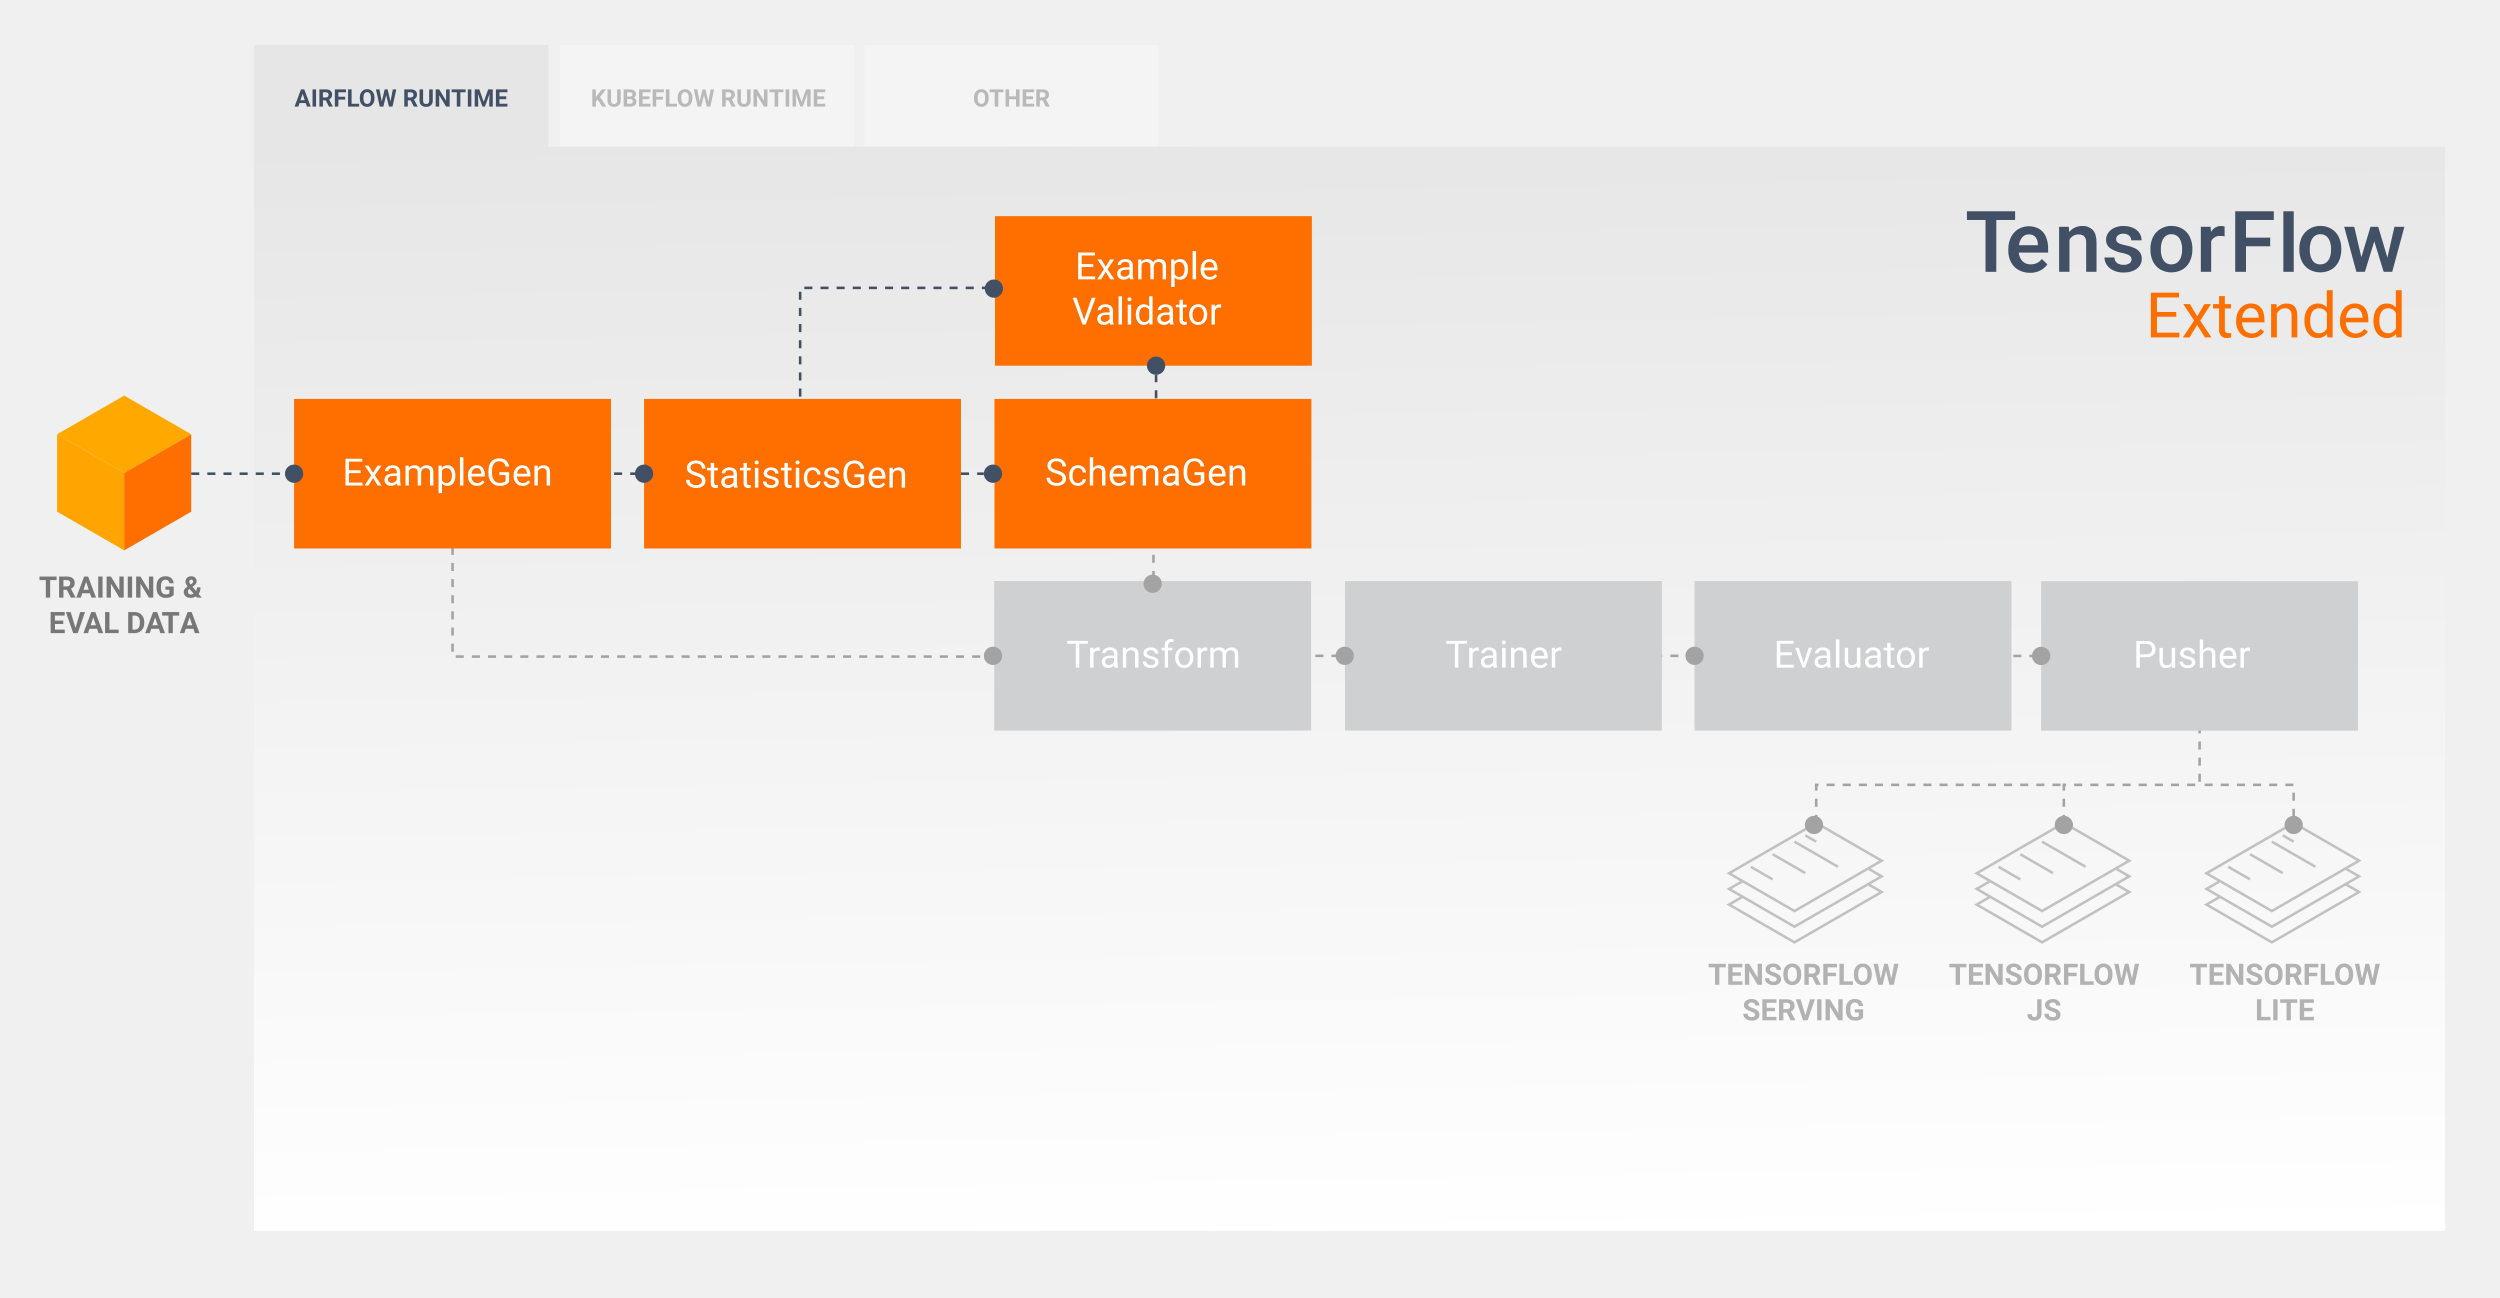
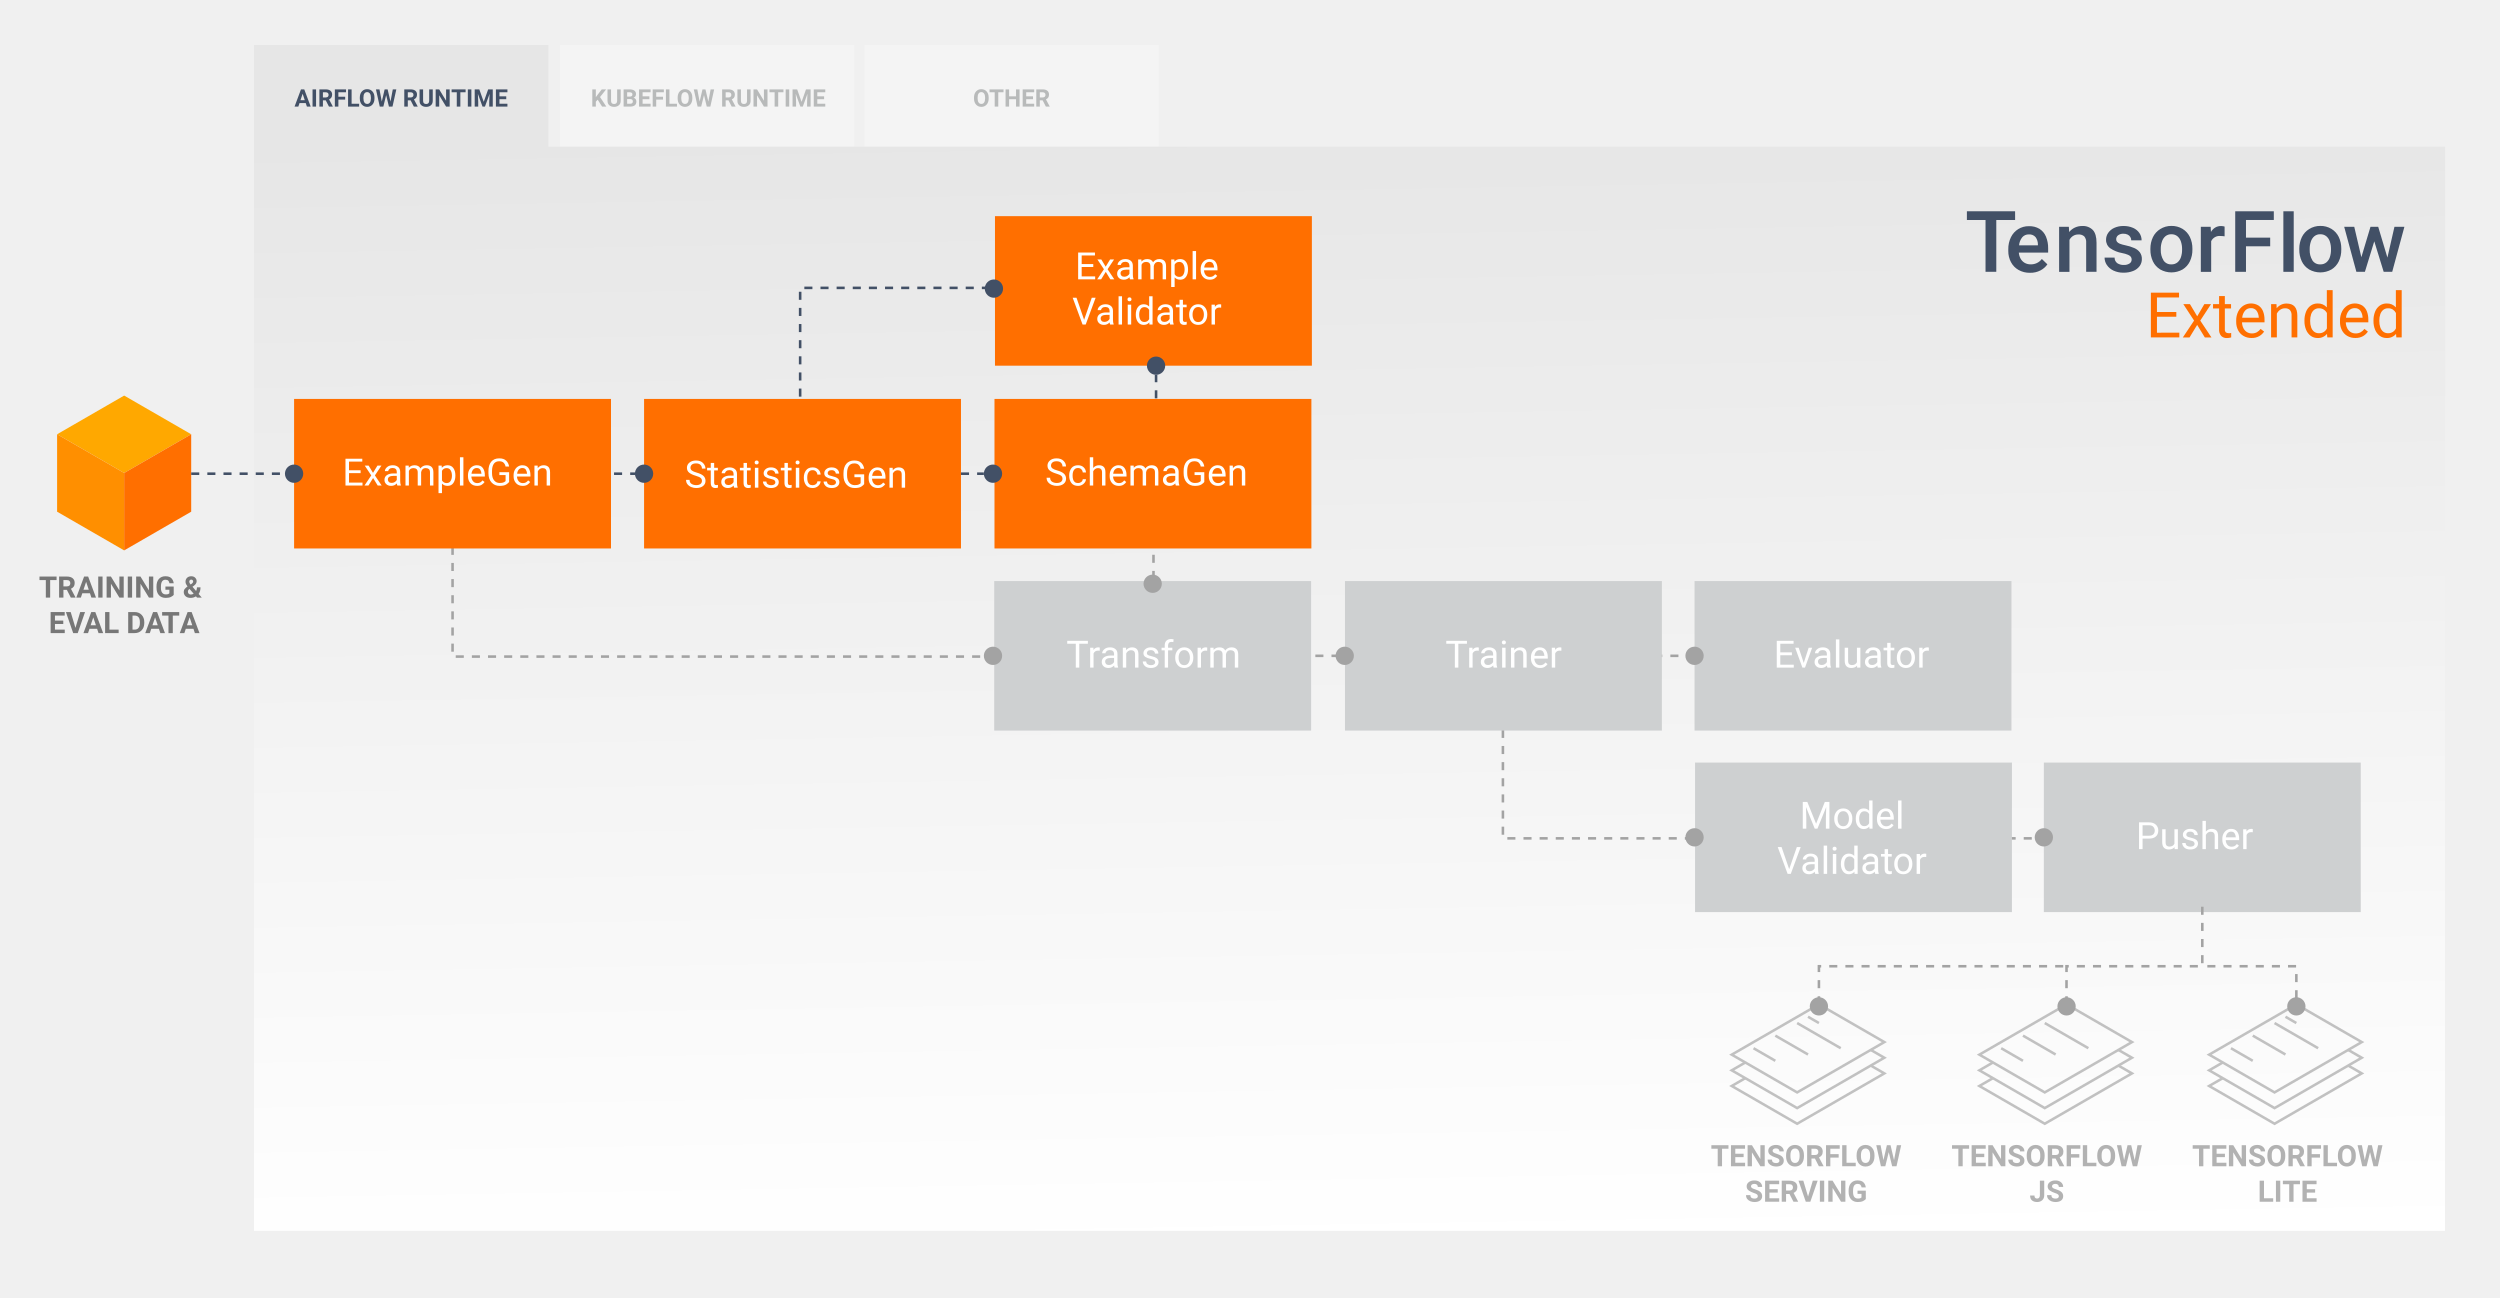
<svg xmlns="http://www.w3.org/2000/svg" id="svg161" viewBox="0 0 929.55 482.34">
  <defs>
-     <style>.cls-1{fill:#f4f4f4;}.cls-2{fill:url(#linear-gradient);}.cls-3{fill:url(#linear-gradient-2);}.cls-34,.cls-4{font-size:11px;}.cls-4{fill:#777;}.cls-12,.cls-16,.cls-34,.cls-4{font-family:Roboto-Bold, Roboto;font-weight:700;}.cls-5{letter-spacing:0em;}.cls-6{letter-spacing:0em;}.cls-7{letter-spacing:0.01em;}.cls-8{letter-spacing:-0.06em;}.cls-9{letter-spacing:-0.01em;}.cls-10{letter-spacing:-0.01em;}.cls-11{letter-spacing:-0.06em;}.cls-12,.cls-16{font-size:9px;}.cls-12,.cls-22{fill:#425066;}.cls-13{letter-spacing:-0.03em;}.cls-14{letter-spacing:0em;}.cls-15{letter-spacing:0em;}.cls-16{fill:#b8baba;}.cls-17{letter-spacing:0em;}.cls-18{letter-spacing:-0.03em;}.cls-19{fill:#ffa800;}.cls-20{fill:#ffa400;}.cls-21{fill:#ff6f00;}.cls-23{font-size:14px;fill:#fff;font-family:Roboto-Regular, Roboto;}.cls-24{letter-spacing:-0.02em;}.cls-25{letter-spacing:-0.01em;}.cls-26,.cls-32,.cls-38,.cls-39{fill:none;stroke-miterlimit:10;stroke-width:0.96px;}.cls-26{stroke:#425066;}.cls-26,.cls-32,.cls-39{stroke-dasharray:3 3;}.cls-27{fill:#ced0d1;}.cls-28{letter-spacing:-0.03em;}.cls-29{letter-spacing:-0.02em;}.cls-30{letter-spacing:-0.01em;}.cls-31{letter-spacing:-0.01em;}.cls-32{stroke:#a3a3a3;}.cls-33{fill:#a3a3a3;}.cls-34{fill:#b2b2b2;}.cls-35{letter-spacing:-0.03em;}.cls-36{letter-spacing:0em;}.cls-37{letter-spacing:0em;}.cls-38{stroke:#c1c1c1;}.cls-39{stroke:#a5a5a5;}</style>
+     <style>.cls-1{fill:#f4f4f4;}.cls-2{fill:url(#linear-gradient);}.cls-3{fill:url(#linear-gradient-2);}.cls-4,.cls-9{font-size:11px;}.cls-4{fill:#b2b2b2;}.cls-15,.cls-19,.cls-4,.cls-9{font-family:Roboto-Bold, Roboto;font-weight:700;}.cls-5{letter-spacing:-0.03em;}.cls-6{letter-spacing:0em;}.cls-7{letter-spacing:-0.01em;}.cls-8{letter-spacing:0em;}.cls-9{fill:#777;}.cls-10{letter-spacing:0em;}.cls-11{letter-spacing:0.01em;}.cls-12{letter-spacing:-0.06em;}.cls-13{letter-spacing:-0.01em;}.cls-14{letter-spacing:-0.06em;}.cls-15,.cls-19{font-size:9px;}.cls-15,.cls-26{fill:#425066;}.cls-16{letter-spacing:-0.03em;}.cls-17{letter-spacing:0em;}.cls-18{letter-spacing:0em;}.cls-19{fill:#b8baba;}.cls-20{letter-spacing:0em;}.cls-21{letter-spacing:-0.03em;}.cls-22{letter-spacing:0em;}.cls-23{fill:#ffa800;}.cls-24{fill:#ff8f00;}.cls-25{fill:#ff6f00;}.cls-27{font-size:14px;fill:#fff;font-family:Roboto-Regular, Roboto;}.cls-28{letter-spacing:-0.02em;}.cls-29{letter-spacing:-0.01em;}.cls-30{fill:#ced0d1;}.cls-31,.cls-32,.cls-37{fill:none;stroke-miterlimit:10;stroke-width:0.96px;}.cls-31{stroke:#c1c1c1;}.cls-32{stroke:#425066;}.cls-32,.cls-37{stroke-dasharray:3 3;}.cls-33{letter-spacing:-0.03em;}.cls-34{letter-spacing:-0.02em;}.cls-35{letter-spacing:-0.01em;}.cls-36{letter-spacing:-0.01em;}.cls-37{stroke:#a3a3a3;}.cls-38{fill:#a3a3a3;}</style>
    <linearGradient id="linear-gradient" x1="498.21" y1="45.51" x2="505.29" y2="463.47" gradientUnits="userSpaceOnUse">
      <stop offset="0" stop-color="#e6e6e6" />
      <stop offset="1" stop-color="#fff" />
    </linearGradient>
    <linearGradient id="linear-gradient-2" x1="94.45" y1="36.36" x2="203.91" y2="36.36" gradientUnits="userSpaceOnUse">
      <stop offset="0" stop-color="#e6e6e6" />
      <stop offset="1" stop-color="#e6e6e6" />
    </linearGradient>
  </defs>
  <rect class="cls-1" x="321.39" y="16.73" width="109.47" height="39.27" />
  <rect class="cls-1" x="208.16" y="16.73" width="109.47" height="39.27" />
  <rect class="cls-2" x="94.45" y="54.52" width="814.66" height="403.14" />
  <rect class="cls-3" x="94.45" y="16.73" width="109.47" height="39.27" />
-   <text class="cls-4" transform="translate(14.46 222.2)">T<tspan class="cls-5" x="6.81" y="0">R</tspan>
-     <tspan class="cls-6" x="13.86" y="0">AINING &amp; </tspan>
-     <tspan class="cls-7" x="3.66" y="13.2">E</tspan>
-     <tspan class="cls-8" x="10" y="13.2">V</tspan>
-     <tspan class="cls-6" x="16.52" y="13.2">A</tspan>
-     <tspan class="cls-9" x="23.92" y="13.2">L</tspan>
+   <text class="cls-4" transform="translate(636.1 433.63)">TENSORF<tspan class="cls-5" x="48.16" y="0">L</tspan>
+     <tspan class="cls-6" x="53.75" y="0">OW</tspan>
+     <tspan x="12.73" y="13.2">SE</tspan>
+     <tspan class="cls-7" x="25.68" y="13.2">R</tspan>
+     <tspan class="cls-8" x="32.58" y="13.2">VING</tspan>
+   </text>
+   <text class="cls-9" transform="translate(14.46 222.2)">T<tspan class="cls-10" x="6.81" y="0">R</tspan>
+     <tspan class="cls-8" x="13.86" y="0">AINING &amp; </tspan>
+     <tspan class="cls-11" x="3.66" y="13.2">E</tspan>
+     <tspan class="cls-12" x="10" y="13.2">V</tspan>
+     <tspan class="cls-8" x="16.52" y="13.2">A</tspan>
+     <tspan class="cls-7" x="23.92" y="13.2">L</tspan>
    <tspan x="29.76" y="13.2"> </tspan>
-     <tspan class="cls-10" x="32.5" y="13.2">D</tspan>
-     <tspan class="cls-11" x="39.5" y="13.2">AT</tspan>
+     <tspan class="cls-13" x="32.5" y="13.2">D</tspan>
+     <tspan class="cls-14" x="39.5" y="13.2">AT</tspan>
    <tspan x="52.34" y="13.2">A</tspan>
  </text>
-   <text class="cls-12" transform="translate(109.49 39.64)">AIRF<tspan class="cls-13" x="19.35" y="0">L</tspan>
+   <text class="cls-15" transform="translate(109.49 39.64)">AIRF<tspan class="cls-16" x="19.35" y="0">L</tspan>
    <tspan x="23.92" y="0">OW RU</tspan>
-     <tspan class="cls-14" x="51.92" y="0">N</tspan>
-     <tspan class="cls-15" x="58.24" y="0">TIME</tspan>
+     <tspan class="cls-17" x="51.92" y="0">N</tspan>
+     <tspan class="cls-18" x="58.24" y="0">TIME</tspan>
  </text>
-   <text class="cls-16" transform="translate(219.65 39.64)">KUBEF<tspan class="cls-13" x="27.37" y="0">L</tspan>
-     <tspan class="cls-15" x="31.94" y="0">OW RU</tspan>
-     <tspan class="cls-17" x="59.94" y="0">N</tspan>
-     <tspan class="cls-15" x="66.26" y="0">TIME</tspan>
+   <text class="cls-19" transform="translate(219.65 39.64)">KUBEF<tspan class="cls-16" x="27.37" y="0">L</tspan>
+     <tspan class="cls-18" x="31.94" y="0">OW RU</tspan>
+     <tspan class="cls-20" x="59.94" y="0">N</tspan>
+     <tspan class="cls-18" x="66.26" y="0">TIME</tspan>
  </text>
-   <text class="cls-16" transform="translate(361.78 39.64)">
-     <tspan class="cls-18">O</tspan>
+   <text class="cls-19" transform="translate(361.78 39.64)">
+     <tspan class="cls-21">O</tspan>
    <tspan x="5.96" y="0">THER</tspan>
  </text>
-   <polygon class="cls-19" points="21.23 161.47 46.16 147.08 71.09 161.47 46.16 175.86 21.23 161.47" />
-   <polygon class="cls-20" points="21.23 161.47 21.23 190.26 46.16 204.65 46.16 175.86 21.23 161.47" />
-   <polygon class="cls-21" points="71.09 161.47 71.09 190.26 46.16 204.65 46.16 175.86 71.09 161.47" />
-   <path class="cls-21" d="M810.32,123.68v1.78H799.74V108.81h10.47v1.79H802V116h7.19v1.78H802v5.93Z" />
-   <path class="cls-21" d="M819.61,113.09h2.49l-4,6.1,4.16,6.27h-2.46l-2.85-4.65-2.84,4.65h-2.49l4.18-6.27-4-6.1h2.47l2.7,4.51Z" />
-   <path class="cls-21" d="M829.6,125.46a5.29,5.29,0,0,1-1.64.23,2.8,2.8,0,0,1-2.07-.78,3.4,3.4,0,0,1-.79-2.52V114.7h-2.25v-1.61h2.25v-3h2.14v3h2.31v1.61h-2.31v7.7a1.46,1.46,0,0,0,.37,1.18,1.5,1.5,0,0,0,1,.3,3.4,3.4,0,0,0,.53,0,3.29,3.29,0,0,0,.46-.08Z" />
-   <path class="cls-21" d="M842,119.86h-8.38a5.39,5.39,0,0,0,.48,2.09,3.54,3.54,0,0,0,1.27,1.48,3.3,3.3,0,0,0,1.91.55,3.76,3.76,0,0,0,1.86-.44,4.33,4.33,0,0,0,1.4-1.25l1.3,1A5.4,5.4,0,0,1,840,125a5.53,5.53,0,0,1-2.84.67,5.78,5.78,0,0,1-3-.76,5.18,5.18,0,0,1-2-2.13,6.64,6.64,0,0,1-.71-3.09v-.49a7.23,7.23,0,0,1,.76-3.38,5.48,5.48,0,0,1,2-2.22,5.36,5.36,0,0,1,5.52,0,4.55,4.55,0,0,1,1.69,2.13,8.52,8.52,0,0,1,.55,3.15ZM839.85,118a4.53,4.53,0,0,0-.79-2.43,2.47,2.47,0,0,0-2.17-1,2.76,2.76,0,0,0-2.14.94,4.7,4.7,0,0,0-1.07,2.63h6.17Z" />
-   <path class="cls-21" d="M854.19,117.35v8.11h-2.14v-8.13a2.9,2.9,0,0,0-.61-2.06,2.42,2.42,0,0,0-1.84-.64,3,3,0,0,0-1.77.54,3.78,3.78,0,0,0-1.24,1.44v8.85h-2.14V113.09h2l.07,1.52a4.54,4.54,0,0,1,3.68-1.75Q854.2,112.86,854.19,117.35Z" />
-   <path class="cls-21" d="M867.33,107.89v17.57h-2l-.1-1.31a4.3,4.3,0,0,1-3.53,1.54,4.21,4.21,0,0,1-2.54-.81,5.37,5.37,0,0,1-1.72-2.24,8.3,8.3,0,0,1-.61-3.23v-.24a8.27,8.27,0,0,1,.61-3.3,5,5,0,0,1,1.71-2.22,4.31,4.31,0,0,1,2.58-.79,4.26,4.26,0,0,1,3.42,1.45v-6.42Zm-2.14,14.22v-5.73A3.4,3.4,0,0,0,864,115.1a3.15,3.15,0,0,0-1.75-.47,2.81,2.81,0,0,0-1.84.6,3.39,3.39,0,0,0-1.09,1.63,7.27,7.27,0,0,0-.35,2.31v.24a7.12,7.12,0,0,0,.35,2.3,3.4,3.4,0,0,0,1.08,1.6,2.8,2.8,0,0,0,1.83.6A3.09,3.09,0,0,0,865.19,122.11Z" />
-   <path class="cls-21" d="M880.59,119.86h-8.38a5.39,5.39,0,0,0,.48,2.09,3.54,3.54,0,0,0,1.27,1.48,3.3,3.3,0,0,0,1.91.55,3.76,3.76,0,0,0,1.86-.44,4.44,4.44,0,0,0,1.4-1.25l1.3,1A5.4,5.4,0,0,1,878.6,125a5.53,5.53,0,0,1-2.84.67,5.76,5.76,0,0,1-3-.76,5.18,5.18,0,0,1-2-2.13,6.64,6.64,0,0,1-.71-3.09v-.49a7.11,7.11,0,0,1,.76-3.38,5.53,5.53,0,0,1,2-2.22,5.37,5.37,0,0,1,5.53,0,4.55,4.55,0,0,1,1.69,2.13,8.52,8.52,0,0,1,.55,3.15ZM878.45,118a4.53,4.53,0,0,0-.79-2.43,2.48,2.48,0,0,0-2.18-1,2.75,2.75,0,0,0-2.13.94,4.7,4.7,0,0,0-1.07,2.63h6.17Z" />
-   <path class="cls-21" d="M893,107.89v17.57h-2l-.1-1.31a4.28,4.28,0,0,1-3.52,1.54,4.18,4.18,0,0,1-2.54-.81,5.31,5.31,0,0,1-1.73-2.24,8.3,8.3,0,0,1-.61-3.23v-.24a8.27,8.27,0,0,1,.61-3.3,5,5,0,0,1,1.71-2.22,4.31,4.31,0,0,1,2.58-.79,4.26,4.26,0,0,1,3.42,1.45v-6.42Zm-2.14,14.22v-5.73a3.4,3.4,0,0,0-1.15-1.28,3.15,3.15,0,0,0-1.75-.47,2.81,2.81,0,0,0-1.84.6,3.39,3.39,0,0,0-1.09,1.63,7.27,7.27,0,0,0-.35,2.31v.24a7.12,7.12,0,0,0,.35,2.3,3.4,3.4,0,0,0,1.08,1.6,2.8,2.8,0,0,0,1.83.6A3.09,3.09,0,0,0,890.85,122.11Z" />
-   <path class="cls-22" d="M749.26,81.79h-7v19.28h-4V81.79h-6.92V78.56h17.92Z" />
-   <path class="cls-22" d="M761.54,93.91h-10.9a5.52,5.52,0,0,0,.66,2.28,4,4,0,0,0,1.51,1.54,4.31,4.31,0,0,0,2.22.56,5,5,0,0,0,4.17-2l2.06,2a7.13,7.13,0,0,1-2.54,2.24,8,8,0,0,1-3.93.9,8.29,8.29,0,0,1-4.26-1.06,7.11,7.11,0,0,1-2.8-2.9,8.66,8.66,0,0,1-1-4.13v-.63a10,10,0,0,1,1-4.54,7.35,7.35,0,0,1,2.73-3,7.86,7.86,0,0,1,7.87,0,6.3,6.3,0,0,1,2.4,2.9,10.92,10.92,0,0,1,.8,4.32Zm-3.81-3.07a4.58,4.58,0,0,0-.88-2.67,2.94,2.94,0,0,0-2.5-1,3.12,3.12,0,0,0-2.45,1.05,5.51,5.51,0,0,0-1.19,2.95h7Z" />
-   <path class="cls-22" d="M778.15,85.51q1.38,1.47,1.38,4.77v10.79h-3.85V90.25a3.21,3.21,0,0,0-.72-2.37,3,3,0,0,0-2.2-.71,3.58,3.58,0,0,0-1.93.53,3.79,3.79,0,0,0-1.36,1.47v11.9h-3.85V84.34h3.61l.13,1.94a6.13,6.13,0,0,1,2.13-1.67,6.44,6.44,0,0,1,2.72-.58A5.16,5.16,0,0,1,778.15,85.51Z" />
-   <path class="cls-22" d="M784.63,92.31a3.79,3.79,0,0,1-1.56-3.19,4.42,4.42,0,0,1,.8-2.54,5.48,5.48,0,0,1,2.27-1.86,8,8,0,0,1,3.41-.69,8.63,8.63,0,0,1,3.58.7,5.39,5.39,0,0,1,2.34,1.91,4.74,4.74,0,0,1,.82,2.73h-3.85a2.36,2.36,0,0,0-.33-1.23,2.4,2.4,0,0,0-1-.91,3.45,3.45,0,0,0-1.58-.34,3.08,3.08,0,0,0-2,.59,1.82,1.82,0,0,0-.72,1.47,1.42,1.42,0,0,0,.31.94,2.5,2.5,0,0,0,1,.7,11.91,11.91,0,0,0,2.06.59,16.36,16.36,0,0,1,3.38,1,5.11,5.11,0,0,1,2.07,1.61,4,4,0,0,1,.73,2.47,4.37,4.37,0,0,1-.84,2.63,5.48,5.48,0,0,1-2.39,1.8,9.21,9.21,0,0,1-3.57.64,8.53,8.53,0,0,1-3.81-.8,6.08,6.08,0,0,1-2.44-2.09,4.87,4.87,0,0,1-.83-2.71h3.72a2.48,2.48,0,0,0,1,2.08,4.13,4.13,0,0,0,2.37.66,3.73,3.73,0,0,0,2.19-.55,1.69,1.69,0,0,0,.78-1.46,1.78,1.78,0,0,0-.28-1,2.53,2.53,0,0,0-1.06-.78,11.52,11.52,0,0,0-2.22-.65A11.29,11.29,0,0,1,784.63,92.31Z" />
-   <path class="cls-22" d="M800.5,88.18a7.31,7.31,0,0,1,2.7-3A7.64,7.64,0,0,1,807.35,84a7.72,7.72,0,0,1,4.18,1.11,7.18,7.18,0,0,1,2.7,3,9.81,9.81,0,0,1,.94,4.37v.33a9.81,9.81,0,0,1-.94,4.37,7.13,7.13,0,0,1-2.69,3,8.44,8.44,0,0,1-8.33,0,7.18,7.18,0,0,1-2.71-3,9.94,9.94,0,0,1-.93-4.37v-.33A9.94,9.94,0,0,1,800.5,88.18Zm3.91,8.59a3.32,3.32,0,0,0,3,1.52,3.39,3.39,0,0,0,2.2-.72,4.22,4.22,0,0,0,1.31-1.94,8.14,8.14,0,0,0,.43-2.75v-.33a8.16,8.16,0,0,0-.43-2.74,4.22,4.22,0,0,0-1.32-2,3.44,3.44,0,0,0-2.22-.72,3.37,3.37,0,0,0-2.2.72,4.36,4.36,0,0,0-1.31,2,8.43,8.43,0,0,0-.42,2.74v.33A7,7,0,0,0,804.41,96.77Z" />
-   <path class="cls-22" d="M826.54,84.1a3.25,3.25,0,0,1,.61.13l0,3.64a9.87,9.87,0,0,0-1.53-.13,3.42,3.42,0,0,0-3.46,1.94v11.39h-3.85V84.34h3.66l.11,1.89a4.63,4.63,0,0,1,1.58-1.62,4.24,4.24,0,0,1,2.91-.51Z" />
-   <path class="cls-22" d="M835.1,81.79v6.57h9v3.22h-9v9.49h-4V78.56h14.35v3.23Z" />
-   <path class="cls-22" d="M849,101.07V78.56h3.85v22.51Z" />
-   <path class="cls-22" d="M855.87,88.18a7.18,7.18,0,0,1,2.7-3A7.6,7.6,0,0,1,862.71,84a7.75,7.75,0,0,1,4.19,1.11,7.18,7.18,0,0,1,2.7,3,9.94,9.94,0,0,1,.94,4.37v.33a9.94,9.94,0,0,1-.94,4.37,7.09,7.09,0,0,1-2.7,3,8.42,8.42,0,0,1-8.32,0,7.11,7.11,0,0,1-2.71-3,9.94,9.94,0,0,1-.93-4.37v-.33A9.94,9.94,0,0,1,855.87,88.18Zm3.91,8.59a3.29,3.29,0,0,0,3,1.52,3.41,3.41,0,0,0,2.21-.72,4.22,4.22,0,0,0,1.31-1.94,8.4,8.4,0,0,0,.43-2.75v-.33a8.42,8.42,0,0,0-.43-2.74,4.22,4.22,0,0,0-1.32-2,3.45,3.45,0,0,0-2.23-.72,3.34,3.34,0,0,0-2.19.72,4.28,4.28,0,0,0-1.31,2,8.43,8.43,0,0,0-.42,2.74v.33A7,7,0,0,0,859.78,96.77Z" />
-   <path class="cls-22" d="M894,84.34l-4.53,16.73h-3.17L882.8,89.72l-3.48,11.35h-3.17l-4.53-16.73h3.74L878,95.64l3.39-11.3h2.88l3.41,11.44,2.62-11.44Z" />
-   <rect class="cls-21" x="239.48" y="148.33" width="117.83" height="55.6" />
-   <text class="cls-23" transform="translate(254.54 181.32)">StatisticsGen</text>
-   <rect class="cls-21" x="369.77" y="148.33" width="117.83" height="55.6" />
-   <text class="cls-23" transform="translate(388.6 180.52)">SchemaGen</text>
-   <rect class="cls-21" x="369.95" y="80.37" width="117.83" height="55.6" />
-   <text class="cls-23" transform="translate(399.72 103.86)">Example<tspan class="cls-24" x="-1.08" y="16.8">V</tspan>
+   <text class="cls-4" transform="translate(725.58 433.63)">TENSORF<tspan class="cls-5" x="48.16" y="0">L</tspan>
+     <tspan class="cls-6" x="53.75" y="0">OW</tspan>
+     <tspan x="29.03" y="13.2">JS</tspan>
+   </text>
+   <text class="cls-4" transform="translate(815.06 433.63)">TENSORF<tspan class="cls-5" x="48.16" y="0">L</tspan>
+     <tspan class="cls-6" x="53.75" y="0">OW</tspan>
+     <tspan x="24.42" y="13.2">L</tspan>
+     <tspan class="cls-22" x="30.38" y="13.2">I</tspan>
+     <tspan class="cls-8" x="33.54" y="13.2">TE</tspan>
+   </text>
+   <polygon class="cls-23" points="21.23 161.47 46.16 147.08 71.09 161.47 46.16 175.86 21.23 161.47" />
+   <polygon class="cls-24" points="21.23 161.47 21.23 190.26 46.16 204.65 46.16 175.86 21.23 161.47" />
+   <polygon class="cls-25" points="71.09 161.47 71.09 190.26 46.16 204.65 46.16 175.86 71.09 161.47" />
+   <path class="cls-25" d="M810.32,123.68v1.78H799.74V108.81h10.47v1.8H802V116h7.2v1.78H802v5.93Z" />
+   <path class="cls-25" d="M819.61,113.09h2.49l-4,6.11,4.16,6.27h-2.46l-2.85-4.66-2.84,4.66h-2.49l4.18-6.27-4-6.11h2.47l2.7,4.52Z" />
+   <path class="cls-25" d="M829.6,125.46a5.47,5.47,0,0,1-1.64.23,2.82,2.82,0,0,1-2.08-.78,3.46,3.46,0,0,1-.78-2.53V114.7h-2.25v-1.61h2.25v-3h2.14v3h2.31v1.61h-2.31v7.7a1.5,1.5,0,0,0,.37,1.18,1.51,1.51,0,0,0,1,.3,3.8,3.8,0,0,0,.53,0l.46-.09Z" />
+   <path class="cls-25" d="M842,119.86h-8.37a5.18,5.18,0,0,0,.48,2.09,3.58,3.58,0,0,0,1.26,1.48,3.38,3.38,0,0,0,1.92.54,3.77,3.77,0,0,0,1.86-.43,4.53,4.53,0,0,0,1.4-1.25l1.29,1A5.4,5.4,0,0,1,840,125a5.54,5.54,0,0,1-2.84.67,5.74,5.74,0,0,1-3-.77,5.19,5.19,0,0,1-2-2.13,6.63,6.63,0,0,1-.7-3.09v-.49a7.21,7.21,0,0,1,.76-3.38,5.54,5.54,0,0,1,2-2.21,5.34,5.34,0,0,1,5.53,0,4.57,4.57,0,0,1,1.69,2.13,8.37,8.37,0,0,1,.55,3.15ZM839.85,118a4.63,4.63,0,0,0-.78-2.43,2.49,2.49,0,0,0-2.18-1,2.77,2.77,0,0,0-2.13.93,4.69,4.69,0,0,0-1.07,2.64h6.17Z" />
+   <path class="cls-25" d="M854.19,117.35v8.11h-2.14v-8.13a2.91,2.91,0,0,0-.61-2.06,2.44,2.44,0,0,0-1.85-.64,3.05,3.05,0,0,0-1.77.54,3.78,3.78,0,0,0-1.24,1.44v8.85h-2.14V113.09h2l.07,1.52a4.71,4.71,0,0,1,1.61-1.29,4.66,4.66,0,0,1,2.07-.46Q854.19,112.86,854.19,117.35Z" />
+   <path class="cls-25" d="M867.33,107.89v17.57h-2l-.1-1.32a4.29,4.29,0,0,1-3.52,1.54,4.19,4.19,0,0,1-2.54-.81,5.27,5.27,0,0,1-1.72-2.24,8.12,8.12,0,0,1-.61-3.23v-.24a8.41,8.41,0,0,1,.61-3.31,5.07,5.07,0,0,1,1.72-2.22,4.33,4.33,0,0,1,2.57-.79,4.25,4.25,0,0,1,3.42,1.45v-6.42Zm-2.14,14.22v-5.73A3.44,3.44,0,0,0,864,115.1a3.11,3.11,0,0,0-1.74-.47,2.83,2.83,0,0,0-1.85.6,3.48,3.48,0,0,0-1.09,1.63,7.17,7.17,0,0,0-.35,2.31v.24a7,7,0,0,0,.35,2.29,3.47,3.47,0,0,0,1.08,1.61,2.81,2.81,0,0,0,1.83.59A3.09,3.09,0,0,0,865.19,122.11Z" />
+   <path class="cls-25" d="M880.59,119.86h-8.37a5.18,5.18,0,0,0,.48,2.09,3.58,3.58,0,0,0,1.26,1.48,3.38,3.38,0,0,0,1.92.54,3.77,3.77,0,0,0,1.86-.43,4.53,4.53,0,0,0,1.4-1.25l1.29,1A5.4,5.4,0,0,1,878.6,125a5.54,5.54,0,0,1-2.84.67,5.74,5.74,0,0,1-3-.77,5.19,5.19,0,0,1-2-2.13,6.63,6.63,0,0,1-.7-3.09v-.49a7.21,7.21,0,0,1,.76-3.38,5.54,5.54,0,0,1,2-2.21,5.34,5.34,0,0,1,5.53,0,4.57,4.57,0,0,1,1.69,2.13,8.37,8.37,0,0,1,.55,3.15ZM878.45,118a4.63,4.63,0,0,0-.78-2.43,2.49,2.49,0,0,0-2.18-1,2.77,2.77,0,0,0-2.13.93,4.69,4.69,0,0,0-1.07,2.64h6.17Z" />
+   <path class="cls-25" d="M893,107.89v17.57h-2l-.1-1.32a4.29,4.29,0,0,1-3.52,1.54,4.19,4.19,0,0,1-2.54-.81,5.27,5.27,0,0,1-1.72-2.24,8.12,8.12,0,0,1-.61-3.23v-.24a8.41,8.41,0,0,1,.61-3.31,5.07,5.07,0,0,1,1.72-2.22,4.33,4.33,0,0,1,2.57-.79,4.25,4.25,0,0,1,3.42,1.45v-6.42Zm-2.14,14.22v-5.73a3.44,3.44,0,0,0-1.15-1.28,3.11,3.11,0,0,0-1.74-.47,2.83,2.83,0,0,0-1.85.6,3.48,3.48,0,0,0-1.09,1.63,7.17,7.17,0,0,0-.35,2.31v.24a7,7,0,0,0,.35,2.29,3.47,3.47,0,0,0,1.08,1.61,2.81,2.81,0,0,0,1.83.59A3.09,3.09,0,0,0,890.85,122.11Z" />
+   <path class="cls-26" d="M749.26,81.79h-7v19.28h-4V81.79h-6.93V78.56h17.92Z" />
+   <path class="cls-26" d="M761.54,93.91h-10.9a5.52,5.52,0,0,0,.66,2.27,4.06,4.06,0,0,0,1.51,1.55,4.31,4.31,0,0,0,2.22.56,5,5,0,0,0,4.17-2l2.06,2a7.19,7.19,0,0,1-2.54,2.24,8,8,0,0,1-3.93.9,8.35,8.35,0,0,1-4.27-1.06,7.17,7.17,0,0,1-2.8-2.9,8.68,8.68,0,0,1-1-4.13v-.63a9.92,9.92,0,0,1,1-4.54,7.36,7.36,0,0,1,2.72-3,7.28,7.28,0,0,1,3.9-1.07,7.19,7.19,0,0,1,4,1,6.3,6.3,0,0,1,2.4,2.9,10.92,10.92,0,0,1,.8,4.32Zm-3.8-3.08a4.62,4.62,0,0,0-.88-2.67,3,3,0,0,0-2.5-1,3.1,3.1,0,0,0-2.44,1.05,5.5,5.5,0,0,0-1.19,3h7Z" />
+   <path class="cls-26" d="M778.15,85.51q1.38,1.48,1.38,4.77v10.79h-3.85V90.25a3.23,3.23,0,0,0-.72-2.37,3,3,0,0,0-2.2-.7,3.6,3.6,0,0,0-1.93.53,3.83,3.83,0,0,0-1.36,1.47v11.91h-3.85V84.34h3.62l.12,1.93a6.12,6.12,0,0,1,2.13-1.66,6.33,6.33,0,0,1,2.72-.58A5.13,5.13,0,0,1,778.15,85.51Z" />
+   <path class="cls-26" d="M784.63,92.31a3.78,3.78,0,0,1-1.56-3.19,4.42,4.42,0,0,1,.8-2.54,5.46,5.46,0,0,1,2.27-1.86,8,8,0,0,1,3.41-.69,8.55,8.55,0,0,1,3.58.7,5.5,5.5,0,0,1,2.34,1.91,4.77,4.77,0,0,1,.82,2.73h-3.85a2.35,2.35,0,0,0-1.31-2.13,3.36,3.36,0,0,0-1.58-.34,3.1,3.1,0,0,0-2,.59,1.83,1.83,0,0,0-.71,1.47,1.49,1.49,0,0,0,.3.94,2.54,2.54,0,0,0,1,.7,12,12,0,0,0,2.06.59,16.32,16.32,0,0,1,3.39,1.05,5.19,5.19,0,0,1,2.07,1.61,4.07,4.07,0,0,1,.73,2.47,4.36,4.36,0,0,1-.84,2.63,5.44,5.44,0,0,1-2.39,1.8,9.27,9.27,0,0,1-3.57.64,8.41,8.41,0,0,1-3.8-.8,6.05,6.05,0,0,1-2.44-2.09,4.88,4.88,0,0,1-.83-2.71h3.73a2.47,2.47,0,0,0,1,2.07,4.13,4.13,0,0,0,2.37.66,3.76,3.76,0,0,0,2.19-.55,1.7,1.7,0,0,0,.78-1.46,1.77,1.77,0,0,0-.28-1,2.48,2.48,0,0,0-1.06-.77,10.81,10.81,0,0,0-2.22-.65A11.21,11.21,0,0,1,784.63,92.31Z" />
+   <path class="cls-26" d="M800.5,88.18a7.21,7.21,0,0,1,2.7-3A7.64,7.64,0,0,1,807.35,84a7.73,7.73,0,0,1,4.18,1.11,7.2,7.2,0,0,1,2.71,3,9.92,9.92,0,0,1,.94,4.38v.32a9.92,9.92,0,0,1-.94,4.38,7.16,7.16,0,0,1-2.7,3,8.44,8.44,0,0,1-8.33,0,7.14,7.14,0,0,1-2.71-3,9.91,9.91,0,0,1-.94-4.38v-.32A9.91,9.91,0,0,1,800.5,88.18Zm3.9,8.6a3.31,3.31,0,0,0,3,1.52,3.39,3.39,0,0,0,2.2-.72,4.2,4.2,0,0,0,1.31-1.94,8.34,8.34,0,0,0,.43-2.75v-.32a8.36,8.36,0,0,0-.43-2.74,4.23,4.23,0,0,0-1.32-2,3.42,3.42,0,0,0-2.23-.73,3.34,3.34,0,0,0-2.2.73,4.28,4.28,0,0,0-1.31,2,8.35,8.35,0,0,0-.43,2.74v.32A7,7,0,0,0,804.41,96.77Z" />
+   <path class="cls-26" d="M826.54,84.1a3.14,3.14,0,0,1,.61.14l0,3.63a9.68,9.68,0,0,0-1.53-.12,3.43,3.43,0,0,0-3.46,1.93v11.4h-3.85V84.34h3.66l.11,1.89a4.67,4.67,0,0,1,1.58-1.62,4.12,4.12,0,0,1,2.18-.57A5,5,0,0,1,826.54,84.1Z" />
+   <path class="cls-26" d="M835.1,81.79v6.57h9v3.22h-9v9.49h-4V78.56h14.35v3.23Z" />
+   <path class="cls-26" d="M849,101.07V78.56h3.85v22.51Z" />
+   <path class="cls-26" d="M855.87,88.18a7.21,7.21,0,0,1,2.7-3A7.64,7.64,0,0,1,862.71,84a7.73,7.73,0,0,1,4.18,1.11,7.2,7.2,0,0,1,2.71,3,9.92,9.92,0,0,1,.94,4.38v.32a9.92,9.92,0,0,1-.94,4.38,7.16,7.16,0,0,1-2.7,3,8.44,8.44,0,0,1-8.33,0,7.14,7.14,0,0,1-2.71-3,9.91,9.91,0,0,1-.94-4.38v-.32A9.91,9.91,0,0,1,855.87,88.18Zm3.9,8.6a3.31,3.31,0,0,0,3,1.52,3.39,3.39,0,0,0,2.2-.72,4.2,4.2,0,0,0,1.31-1.94,8.34,8.34,0,0,0,.43-2.75v-.32a8.36,8.36,0,0,0-.43-2.74,4.23,4.23,0,0,0-1.32-2,3.42,3.42,0,0,0-2.23-.73,3.34,3.34,0,0,0-2.2.73,4.28,4.28,0,0,0-1.31,2,8.35,8.35,0,0,0-.43,2.74v.32A7,7,0,0,0,859.78,96.77Z" />
+   <path class="cls-26" d="M894,84.34l-4.53,16.73h-3.17L882.8,89.72l-3.48,11.35h-3.17l-4.53-16.73h3.74L878,95.64l3.39-11.3h2.88l3.42,11.44,2.61-11.44Z" />
+   <rect class="cls-25" x="239.48" y="148.33" width="117.83" height="55.6" />
+   <text class="cls-27" transform="translate(254.54 181.32)">StatisticsGen</text>
+   <rect class="cls-25" x="369.77" y="148.33" width="117.83" height="55.6" />
+   <text class="cls-27" transform="translate(388.6 180.52)">SchemaGen</text>
+   <rect class="cls-25" x="369.95" y="80.37" width="117.83" height="55.6" />
+   <text class="cls-27" transform="translate(399.72 103.86)">Example<tspan class="cls-28" x="-1.08" y="16.8">V</tspan>
    <tspan x="7.51" y="16.8">alida</tspan>
-     <tspan class="cls-25" x="37.43" y="16.8">t</tspan>
+     <tspan class="cls-29" x="37.43" y="16.8">t</tspan>
    <tspan x="41.81" y="16.8">or</tspan>
  </text>
-   <line class="cls-26" x1="71.09" y1="176.13" x2="109.35" y2="176.13" />
-   <rect class="cls-27" x="369.67" y="216.05" width="117.83" height="55.6" />
-   <text class="cls-23" transform="translate(396.47 248.23)">
-     <tspan class="cls-28">T</tspan>
-     <tspan class="cls-29" x="7.9" y="0">r</tspan>
+   <rect class="cls-30" x="759.94" y="283.54" width="117.83" height="55.6" />
+   <text class="cls-27" transform="translate(794.18 315.72)">Pusher</text>
+   <polyline class="cls-31" points="873.1 396.2 878.14 399.11 845.72 417.83 821.41 403.79 826.45 400.88" />
+   <polyline class="cls-31" points="873.1 390.38 878.14 393.29 845.72 412.01 821.41 397.97 826.45 395.06" />
+   <polygon class="cls-31" points="821.41 392.14 853.83 373.43 878.14 387.47 845.72 406.18 821.41 392.14" />
+   <line class="cls-31" x1="845.72" y1="380.39" x2="861.93" y2="389.75" />
+   <line class="cls-31" x1="837.62" y1="385.07" x2="849.78" y2="392.09" />
+   <line class="cls-31" x1="829.51" y1="389.75" x2="837.62" y2="394.43" />
+   <line class="cls-31" x1="849.78" y1="378.05" x2="853.83" y2="380.39" />
+   <polyline class="cls-31" points="787.66 396.2 792.7 399.11 760.28 417.83 735.97 403.79 741.01 400.88" />
+   <polyline class="cls-31" points="787.66 390.38 792.7 393.29 760.28 412.01 735.97 397.97 741.01 395.06" />
+   <polygon class="cls-31" points="735.97 392.14 768.39 373.43 792.7 387.47 760.28 406.18 735.97 392.14" />
+   <line class="cls-31" x1="760.28" y1="380.39" x2="776.49" y2="389.75" />
+   <line class="cls-31" x1="752.18" y1="385.07" x2="764.33" y2="392.09" />
+   <line class="cls-31" x1="744.07" y1="389.75" x2="752.18" y2="394.43" />
+   <polyline class="cls-31" points="695.59 396.2 700.63 399.11 668.21 417.83 643.89 403.79 648.93 400.88" />
+   <polyline class="cls-31" points="695.59 390.38 700.63 393.29 668.21 412.01 643.89 397.97 648.93 395.06" />
+   <polygon class="cls-31" points="643.89 392.14 676.31 373.43 700.63 387.47 668.21 406.18 643.89 392.14" />
+   <line class="cls-31" x1="668.21" y1="380.39" x2="684.42" y2="389.75" />
+   <line class="cls-31" x1="660.1" y1="385.07" x2="672.26" y2="392.09" />
+   <line class="cls-31" x1="652" y1="389.75" x2="660.1" y2="394.43" />
+   <line class="cls-31" x1="672.26" y1="378.05" x2="676.31" y2="380.39" />
+   <line class="cls-32" x1="71.09" y1="176.13" x2="109.35" y2="176.13" />
+   <rect class="cls-30" x="369.67" y="216.05" width="117.83" height="55.6" />
+   <text class="cls-27" transform="translate(396.47 248.23)">
+     <tspan class="cls-33">T</tspan>
+     <tspan class="cls-34" x="7.9" y="0">r</tspan>
    <tspan x="12.43" y="0">ansform</tspan>
  </text>
-   <rect class="cls-27" x="630.07" y="216.05" width="117.83" height="55.6" />
-   <text class="cls-23" transform="translate(659.48 248.23)">
-     <tspan class="cls-30">E</tspan>
-     <tspan class="cls-31" x="7.78" y="0">v</tspan>
+   <rect class="cls-30" x="630.07" y="216.05" width="117.83" height="55.6" />
+   <text class="cls-27" transform="translate(659.48 248.23)">
+     <tspan class="cls-35">E</tspan>
+     <tspan class="cls-36" x="7.78" y="0">v</tspan>
    <tspan x="14.46" y="0">alua</tspan>
-     <tspan class="cls-25" x="40.8" y="0">t</tspan>
+     <tspan class="cls-29" x="40.8" y="0">t</tspan>
    <tspan x="45.18" y="0">or</tspan>
  </text>
-   <polyline class="cls-32" points="370.45 244.13 168.27 244.13 168.27 203.33" />
-   <line class="cls-26" x1="222.31" y1="176.13" x2="236.16" y2="176.13" />
-   <line class="cls-26" x1="357.31" y1="176.13" x2="365.82" y2="176.13" />
-   <circle class="cls-22" cx="239.48" cy="176.13" r="3.4" />
-   <circle class="cls-22" cx="369.22" cy="176.13" r="3.4" />
-   <circle class="cls-22" cx="429.85" cy="135.97" r="3.4" />
-   <circle class="cls-33" cx="369.22" cy="243.85" r="3.4" />
-   <circle class="cls-33" cx="428.59" cy="217.05" r="3.4" />
-   <circle class="cls-33" cx="630.07" cy="243.85" r="3.4" />
-   <rect class="cls-21" x="109.35" y="148.33" width="117.83" height="55.6" />
-   <text class="cls-23" transform="translate(127.3 180.52)">ExampleGen</text>
-   <circle class="cls-22" cx="109.35" cy="176.13" r="3.4" />
-   <line class="cls-26" x1="429.85" y1="148.12" x2="429.85" y2="139.37" />
-   <line class="cls-32" x1="428.89" y1="215.27" x2="428.89" y2="203.72" />
-   <line class="cls-32" x1="630.07" y1="243.85" x2="487.5" y2="243.85" />
-   <rect class="cls-27" x="500.09" y="216.05" width="117.83" height="55.6" />
-   <text class="cls-23" transform="translate(537.41 248.23)">
-     <tspan class="cls-28">T</tspan>
-     <tspan class="cls-29" x="7.9" y="0">r</tspan>
+   <polyline class="cls-37" points="558.81 271.37 558.81 311.72 761.75 311.72" />
+   <rect class="cls-30" x="630.25" y="283.54" width="117.83" height="55.6" />
+   <text class="cls-27" transform="translate(669.15 308.12)">Model<tspan class="cls-28" x="-8.35" y="16.8">V</tspan>
+     <tspan x="0.25" y="16.8">alida</tspan>
+     <tspan class="cls-29" x="30.17" y="16.8">t</tspan>
+     <tspan x="34.54" y="16.8">or</tspan>
+   </text>
+   <polyline class="cls-37" points="370.45 244.13 168.27 244.13 168.27 203.33" />
+   <line class="cls-32" x1="222.31" y1="176.13" x2="236.16" y2="176.13" />
+   <line class="cls-32" x1="357.31" y1="176.13" x2="365.82" y2="176.13" />
+   <circle class="cls-26" cx="239.48" cy="176.13" r="3.4" />
+   <circle class="cls-26" cx="369.22" cy="176.13" r="3.4" />
+   <circle class="cls-26" cx="429.85" cy="135.97" r="3.4" />
+   <circle class="cls-38" cx="369.22" cy="243.85" r="3.4" />
+   <circle class="cls-38" cx="428.59" cy="217.05" r="3.4" />
+   <circle class="cls-38" cx="630.07" cy="243.85" r="3.4" />
+   <circle class="cls-38" cx="630.07" cy="311.34" r="3.4" />
+   <circle class="cls-38" cx="676.31" cy="374.19" r="3.4" />
+   <circle class="cls-38" cx="768.39" cy="374.19" r="3.4" />
+   <circle class="cls-38" cx="853.83" cy="374.19" r="3.4" />
+   <circle class="cls-38" cx="759.94" cy="311.34" r="3.4" />
+   <rect class="cls-25" x="109.35" y="148.33" width="117.83" height="55.6" />
+   <text class="cls-27" transform="translate(127.3 180.52)">ExampleGen</text>
+   <circle class="cls-26" cx="109.35" cy="176.13" r="3.4" />
+   <polyline class="cls-37" points="818.86 337.14 818.86 359.27 853.83 359.27 853.83 373.43" />
+   <polyline class="cls-37" points="768.37 373.43 768.37 359.27 818.86 359.27" />
+   <polyline class="cls-37" points="676.31 373.43 676.31 359.27 768.37 359.27" />
+   <line class="cls-32" x1="429.85" y1="148.12" x2="429.85" y2="139.37" />
+   <line class="cls-37" x1="428.89" y1="215.27" x2="428.89" y2="203.72" />
+   <line class="cls-37" x1="630.07" y1="243.85" x2="487.5" y2="243.85" />
+   <rect class="cls-30" x="500.09" y="216.05" width="117.83" height="55.6" />
+   <text class="cls-27" transform="translate(537.41 248.23)">
+     <tspan class="cls-33">T</tspan>
+     <tspan class="cls-34" x="7.9" y="0">r</tspan>
    <tspan x="12.43" y="0">ainer</tspan>
  </text>
-   <circle class="cls-33" cx="500" cy="243.85" r="3.4" />
-   <circle class="cls-22" cx="369.56" cy="107.31" r="3.4" />
-   <polyline class="cls-26" points="297.51 147.48 297.51 107.04 369.06 107.04" />
-   <text class="cls-34" transform="translate(635.09 366.18)">TENSORF<tspan class="cls-35" x="48.16" y="0">L</tspan>
-     <tspan class="cls-36" x="53.75" y="0">OW</tspan>
-     <tspan x="12.73" y="13.2">SE</tspan>
-     <tspan class="cls-9" x="25.68" y="13.2">R</tspan>
-     <tspan class="cls-6" x="32.58" y="13.2">VING</tspan>
-   </text>
-   <text class="cls-34" transform="translate(724.58 366.18)">TENSORF<tspan class="cls-35" x="48.16" y="0">L</tspan>
-     <tspan class="cls-36" x="53.75" y="0">OW</tspan>
-     <tspan x="29.03" y="13.2">JS</tspan>
-   </text>
-   <text class="cls-34" transform="translate(814.06 366.18)">TENSORF<tspan class="cls-35" x="48.16" y="0">L</tspan>
-     <tspan class="cls-36" x="53.75" y="0">OW</tspan>
-     <tspan x="24.42" y="13.2">L</tspan>
-     <tspan class="cls-37" x="30.38" y="13.2">I</tspan>
-     <tspan class="cls-6" x="33.54" y="13.2">TE</tspan>
-   </text>
-   <polyline class="cls-38" points="872.1 328.75 877.14 331.66 844.72 350.38 820.41 336.34 825.45 333.43" />
-   <polyline class="cls-38" points="872.1 322.93 877.14 325.84 844.72 344.56 820.41 330.52 825.45 327.61" />
-   <polygon class="cls-38" points="820.41 324.7 852.83 305.98 877.14 320.02 844.72 338.74 820.41 324.7" />
-   <line class="cls-38" x1="844.72" y1="312.95" x2="860.93" y2="322.3" />
-   <line class="cls-38" x1="836.62" y1="317.62" x2="848.77" y2="324.64" />
-   <line class="cls-38" x1="828.51" y1="322.3" x2="836.62" y2="326.98" />
-   <line class="cls-38" x1="848.77" y1="310.61" x2="852.83" y2="312.95" />
-   <polyline class="cls-38" points="786.66 328.75 791.7 331.66 759.28 350.38 734.97 336.34 740.01 333.43" />
-   <polyline class="cls-38" points="786.66 322.93 791.7 325.84 759.28 344.56 734.97 330.52 740.01 327.61" />
-   <polygon class="cls-38" points="734.97 324.7 767.39 305.98 791.7 320.02 759.28 338.74 734.97 324.7" />
-   <line class="cls-38" x1="759.28" y1="312.95" x2="775.49" y2="322.3" />
-   <line class="cls-38" x1="751.18" y1="317.62" x2="763.33" y2="324.64" />
-   <line class="cls-38" x1="743.07" y1="322.3" x2="751.18" y2="326.98" />
-   <polyline class="cls-38" points="694.59 328.75 699.63 331.66 667.21 350.38 642.89 336.34 647.93 333.43" />
-   <polyline class="cls-38" points="694.59 322.93 699.63 325.84 667.21 344.56 642.89 330.52 647.93 327.61" />
-   <polygon class="cls-38" points="642.89 324.7 675.31 305.98 699.63 320.02 667.21 338.74 642.89 324.7" />
-   <line class="cls-38" x1="667.21" y1="312.95" x2="683.42" y2="322.3" />
-   <line class="cls-38" x1="659.1" y1="317.62" x2="671.26" y2="324.64" />
-   <line class="cls-38" x1="651" y1="322.3" x2="659.1" y2="326.98" />
-   <line class="cls-38" x1="671.26" y1="310.61" x2="675.31" y2="312.95" />
-   <circle class="cls-33" cx="674.49" cy="306.74" r="3.4" />
-   <circle class="cls-33" cx="767.39" cy="306.74" r="3.4" />
-   <circle class="cls-33" cx="852.83" cy="306.74" r="3.4" />
-   <polyline class="cls-32" points="817.86 269.69 817.86 291.82 852.83 291.82 852.83 305.98" />
-   <polyline class="cls-32" points="767.37 305.98 767.37 291.82 817.86 291.82" />
-   <polyline class="cls-32" points="675.31 305.98 675.31 291.82 767.37 291.82" />
-   <line class="cls-39" x1="748.59" y1="243.89" x2="762.79" y2="243.89" />
-   <rect class="cls-27" x="758.94" y="216.09" width="117.83" height="55.6" />
-   <text class="cls-23" transform="translate(793.17 248.27)">Pusher</text>
-   <circle class="cls-33" cx="758.94" cy="243.89" r="3.4" />
+   <circle class="cls-38" cx="500" cy="243.85" r="3.4" />
+   <circle class="cls-26" cx="369.56" cy="107.31" r="3.4" />
+   <polyline class="cls-32" points="297.51 147.48 297.51 107.04 369.06 107.04" />
</svg>
